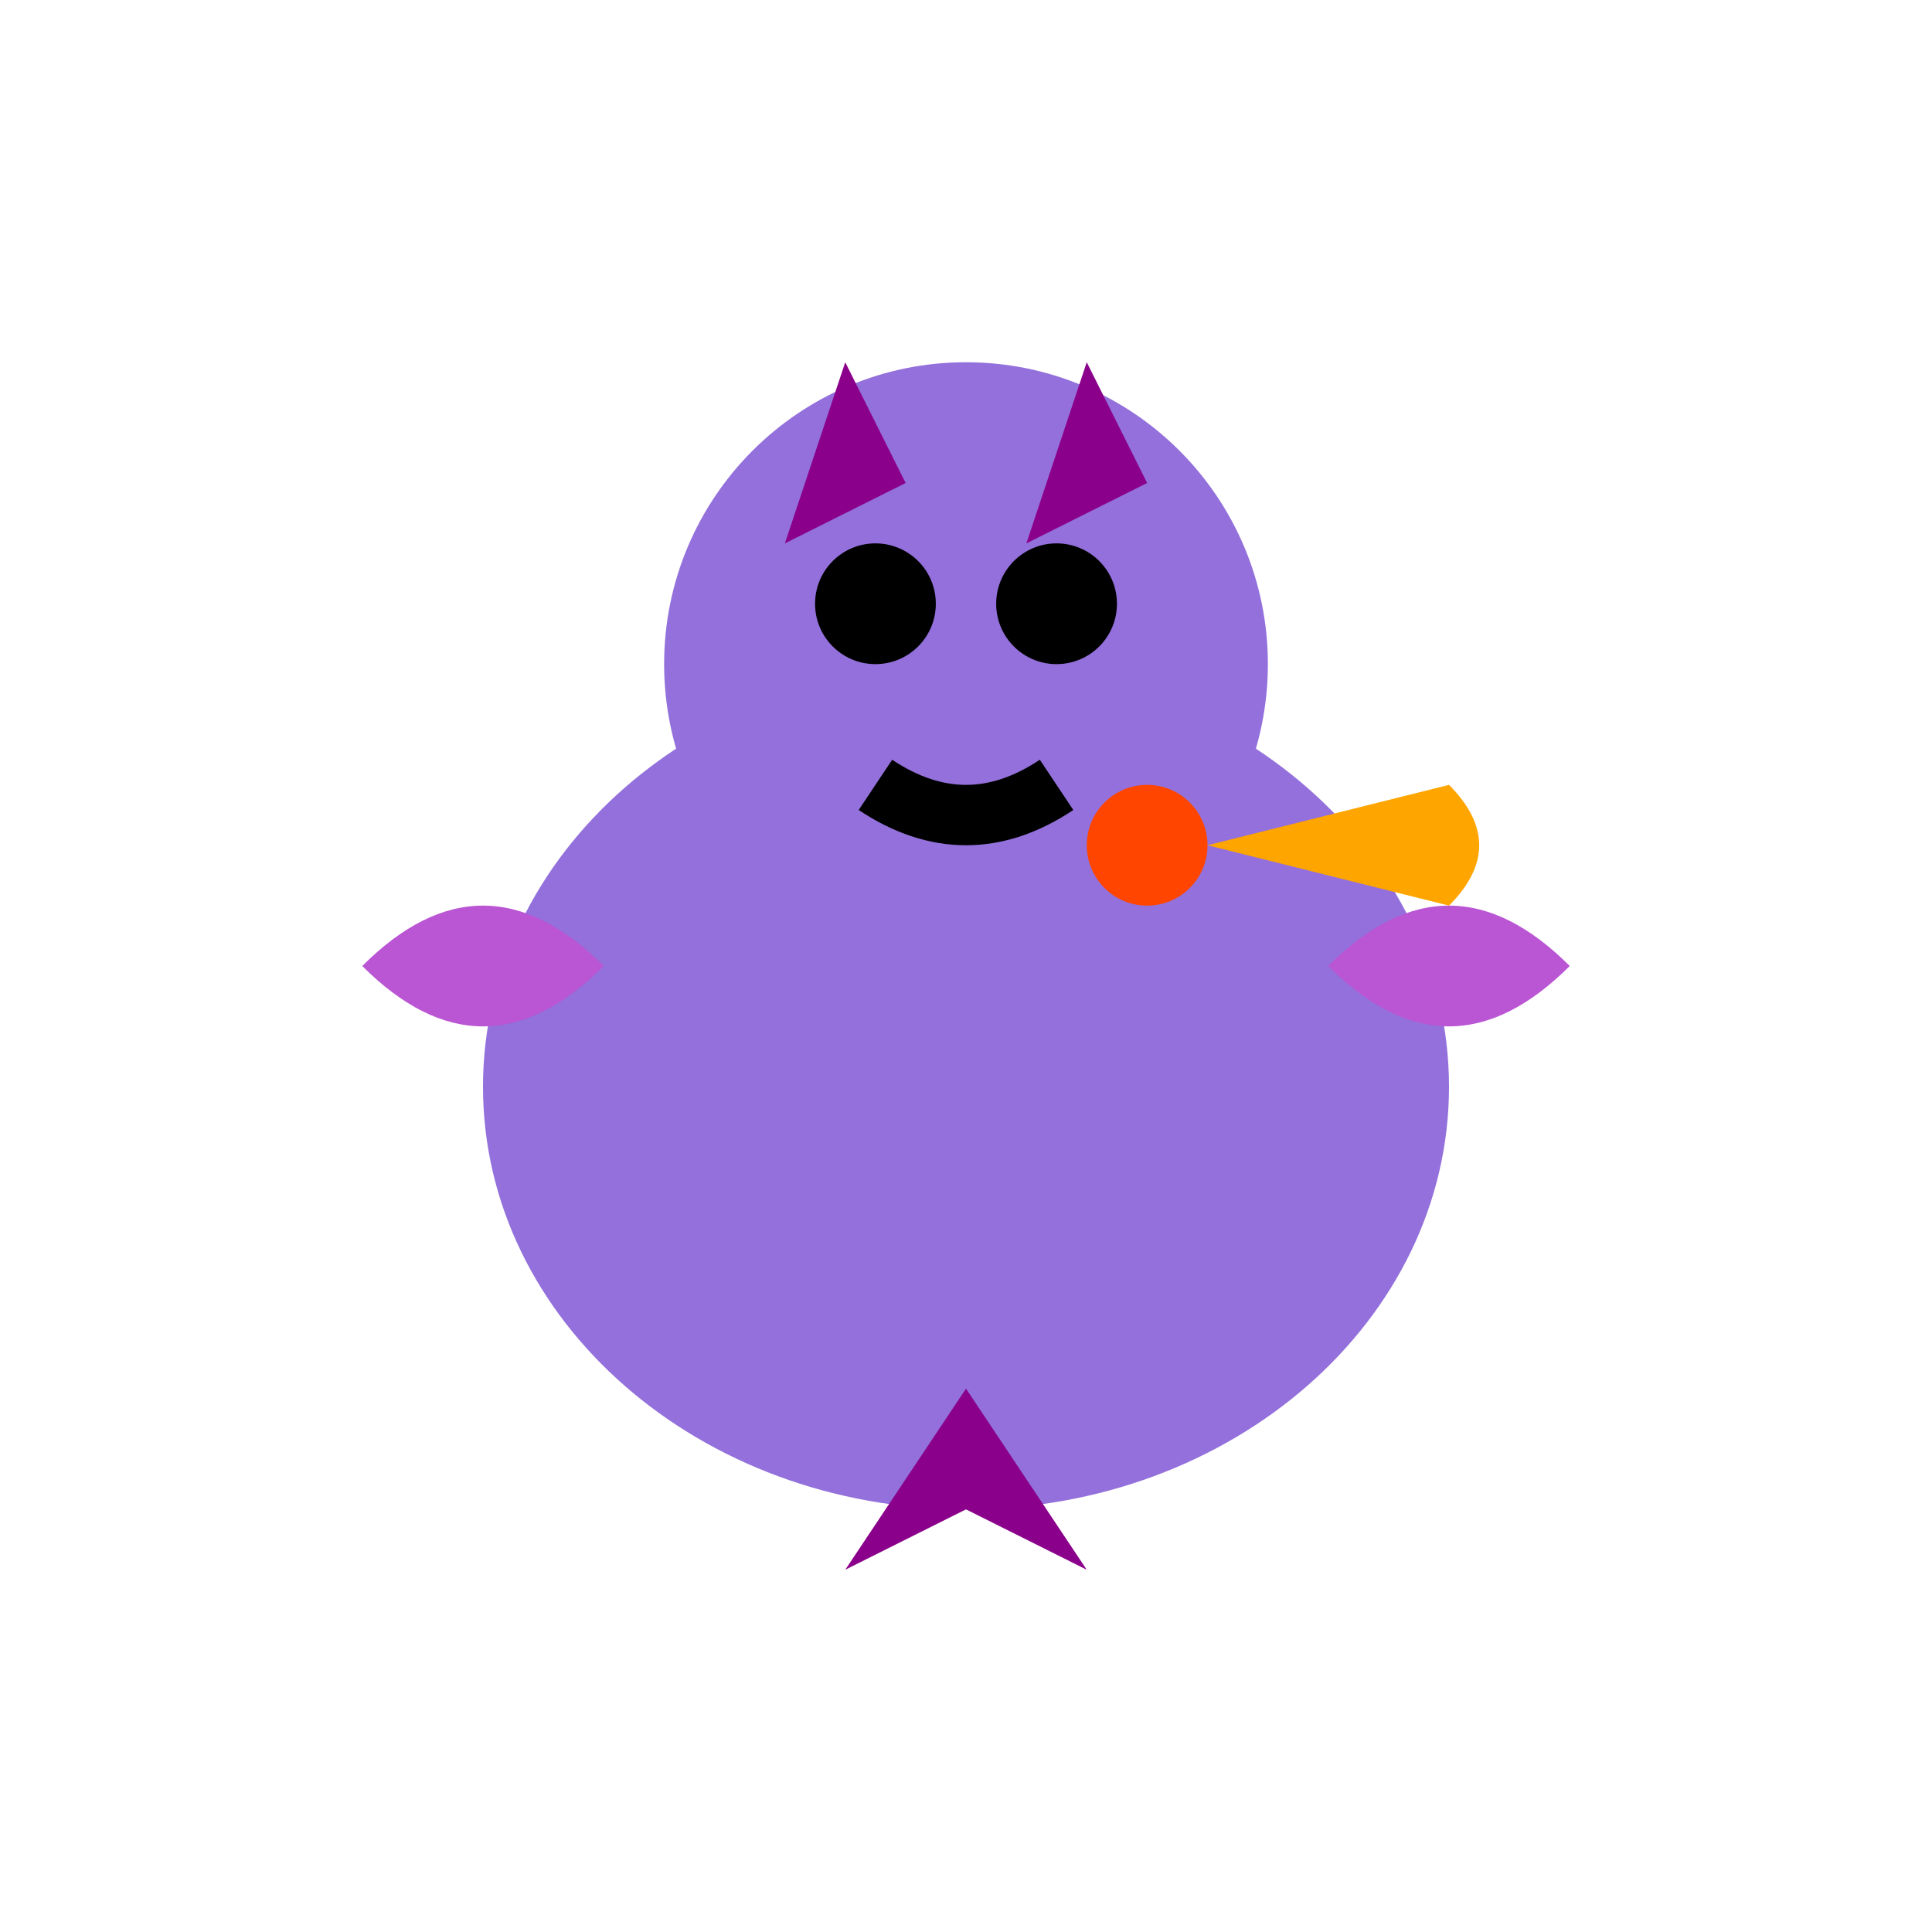
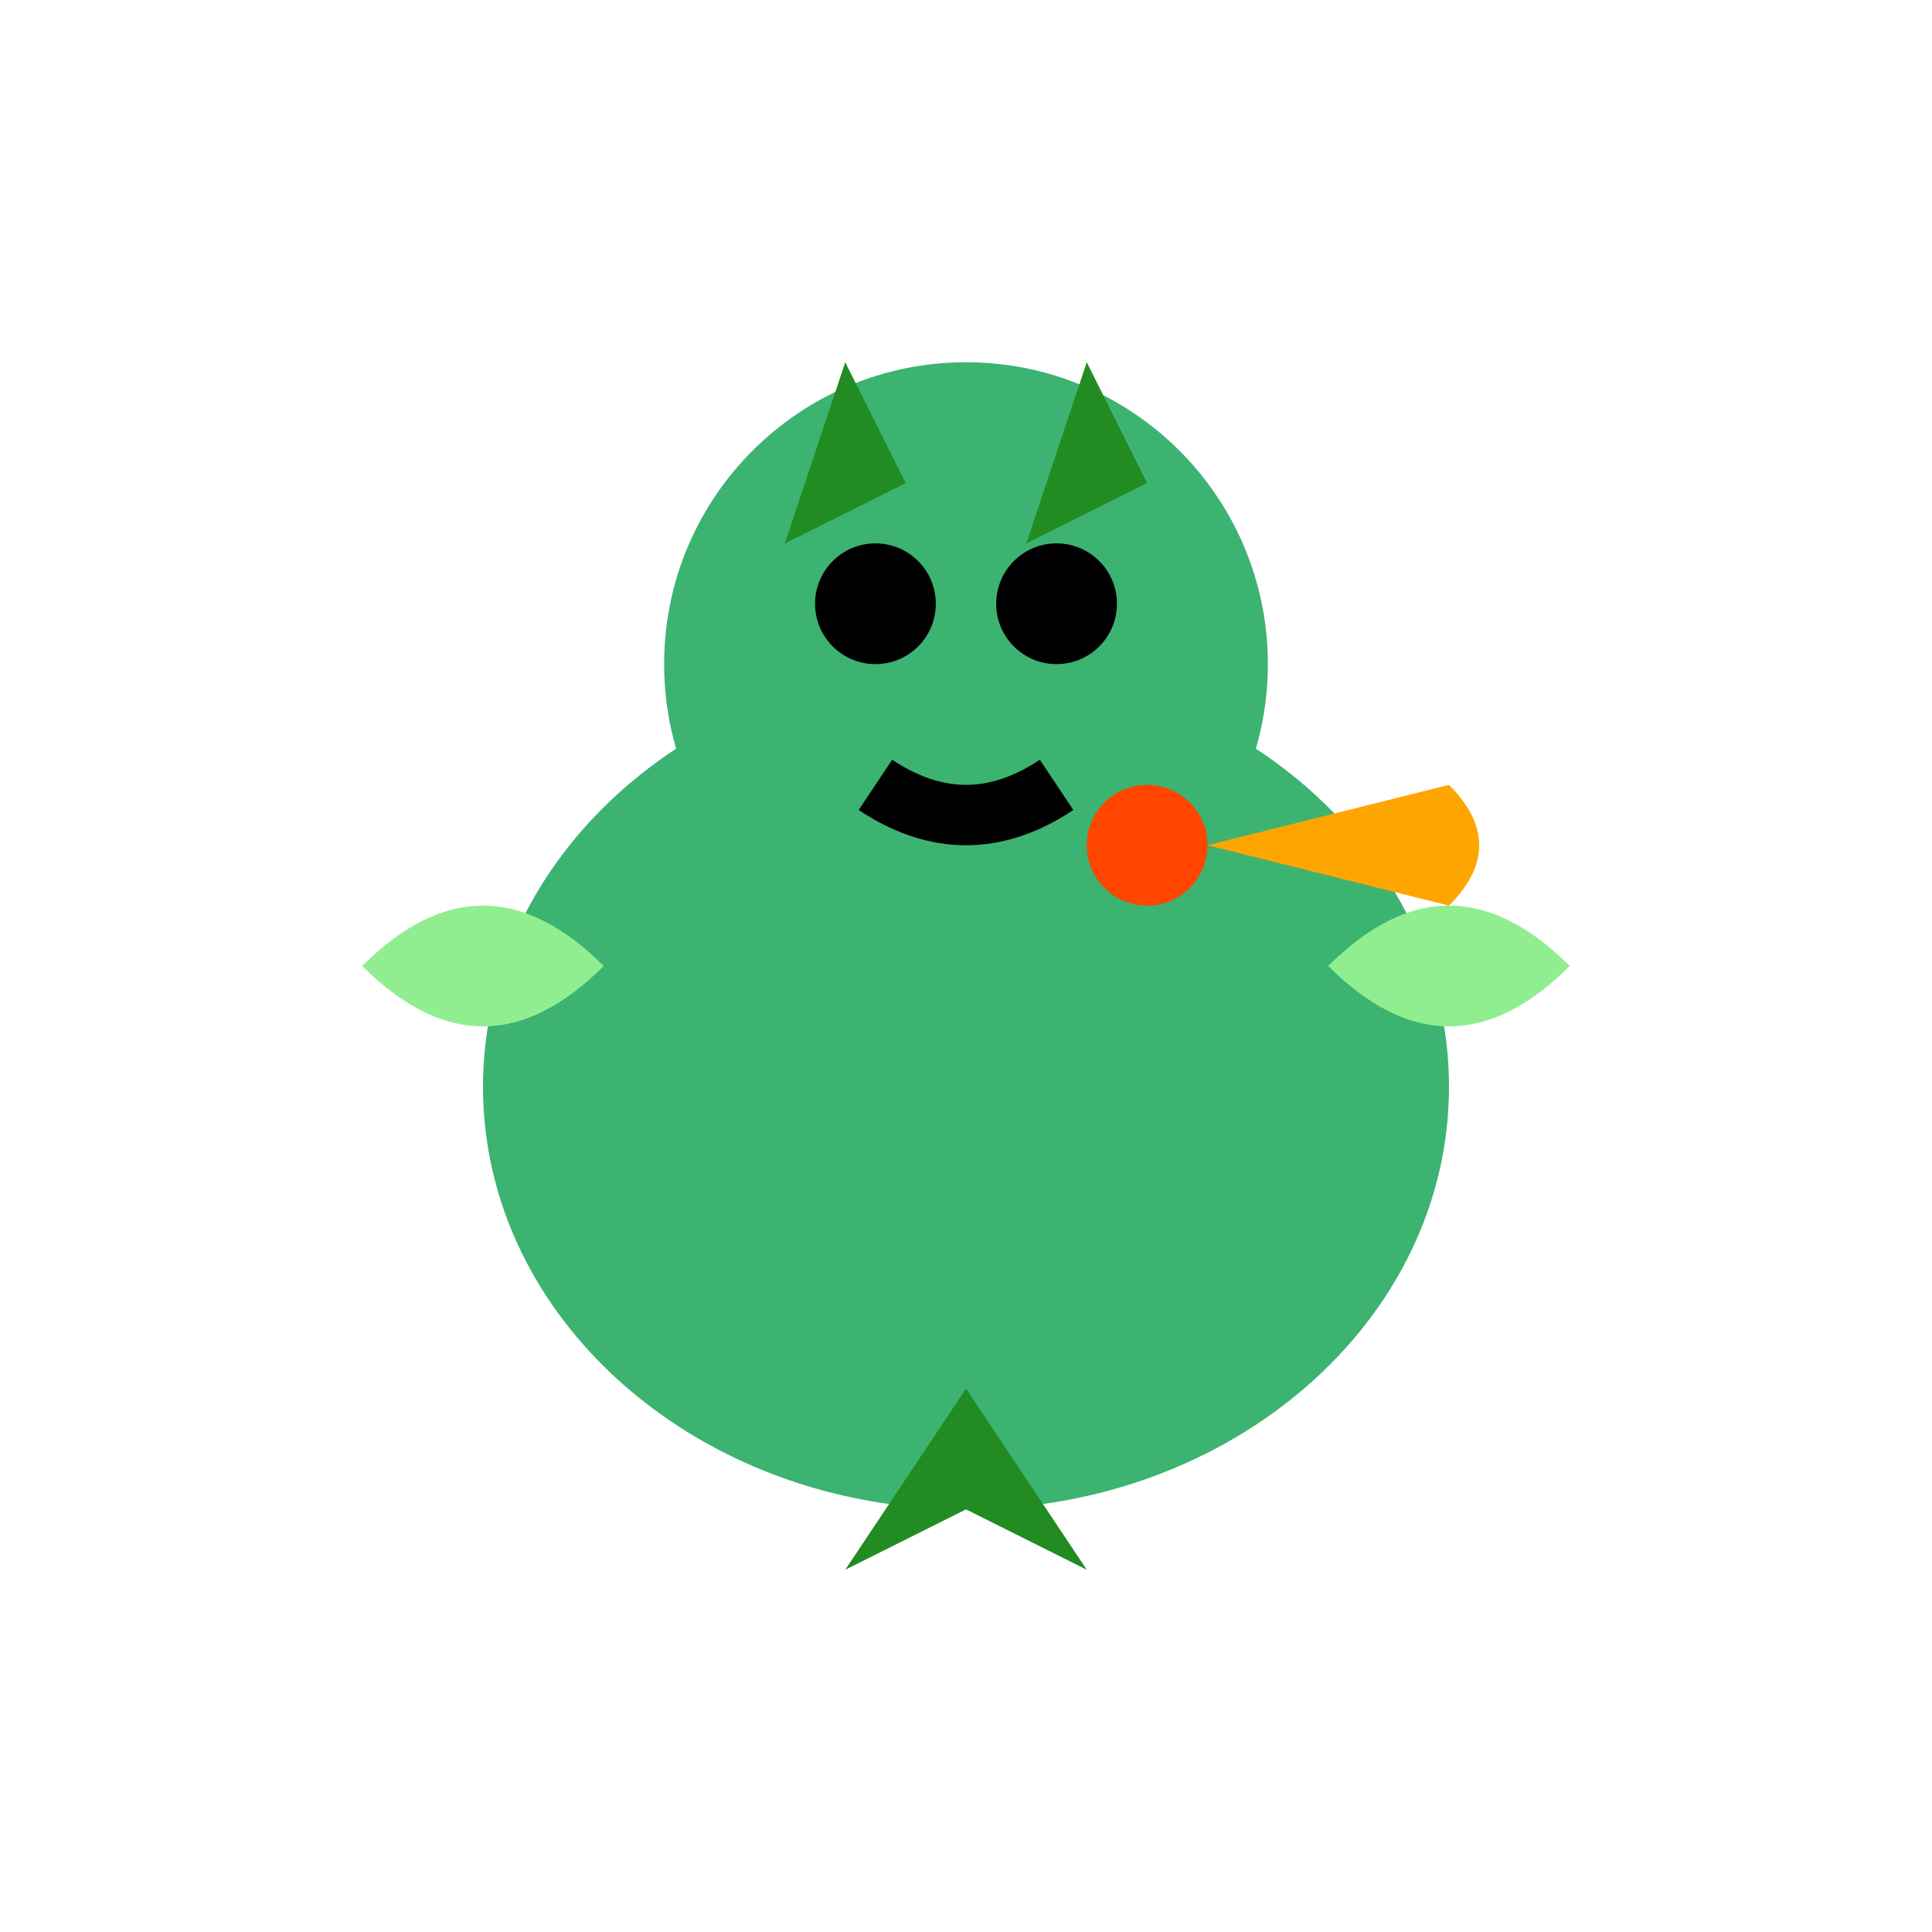
<svg xmlns="http://www.w3.org/2000/svg" viewBox="0 0 64 64">
-   <ellipse cx="32" cy="36" rx="16" ry="14" fill="#9370DB" />
-   <circle cx="32" cy="22" r="10" fill="#9370DB" />
+   <ellipse cx="32" cy="36" rx="16" ry="14" fill="#3CB371" />
+   <circle cx="32" cy="22" r="10" fill="#3CB371" />
  <circle cx="29" cy="20" r="2" fill="#000" />
  <circle cx="35" cy="20" r="2" fill="#000" />
  <path d="M 29 26 Q 32 28 35 26" stroke="#000" stroke-width="2" fill="none" />
-   <path d="M 12 32 Q 16 28 20 32 Q 16 36 12 32" fill="#BA55D3" />
-   <path d="M 52 32 Q 48 28 44 32 Q 48 36 52 32" fill="#BA55D3" />
-   <path d="M 26 18 L 28 12 L 30 16 M 34 18 L 36 12 L 38 16" fill="#8B008B" />
-   <path d="M 32 46 L 28 52 L 32 50 L 36 52 Z" fill="#8B008B" />
+   <path d="M 12 32 Q 16 28 20 32 Q 16 36 12 32" fill="#90EE90" />
+   <path d="M 52 32 Q 48 28 44 32 Q 48 36 52 32" fill="#90EE90" />
+   <path d="M 26 18 L 28 12 L 30 16 M 34 18 L 36 12 L 38 16" fill="#228B22" />
+   <path d="M 32 46 L 28 52 L 32 50 L 36 52 Z" fill="#228B22" />
  <circle cx="38" cy="28" r="2" fill="#FF4500" />
  <path d="M 40 28 L 48 26 Q 50 28 48 30 L 40 28" fill="#FFA500" />
</svg>
